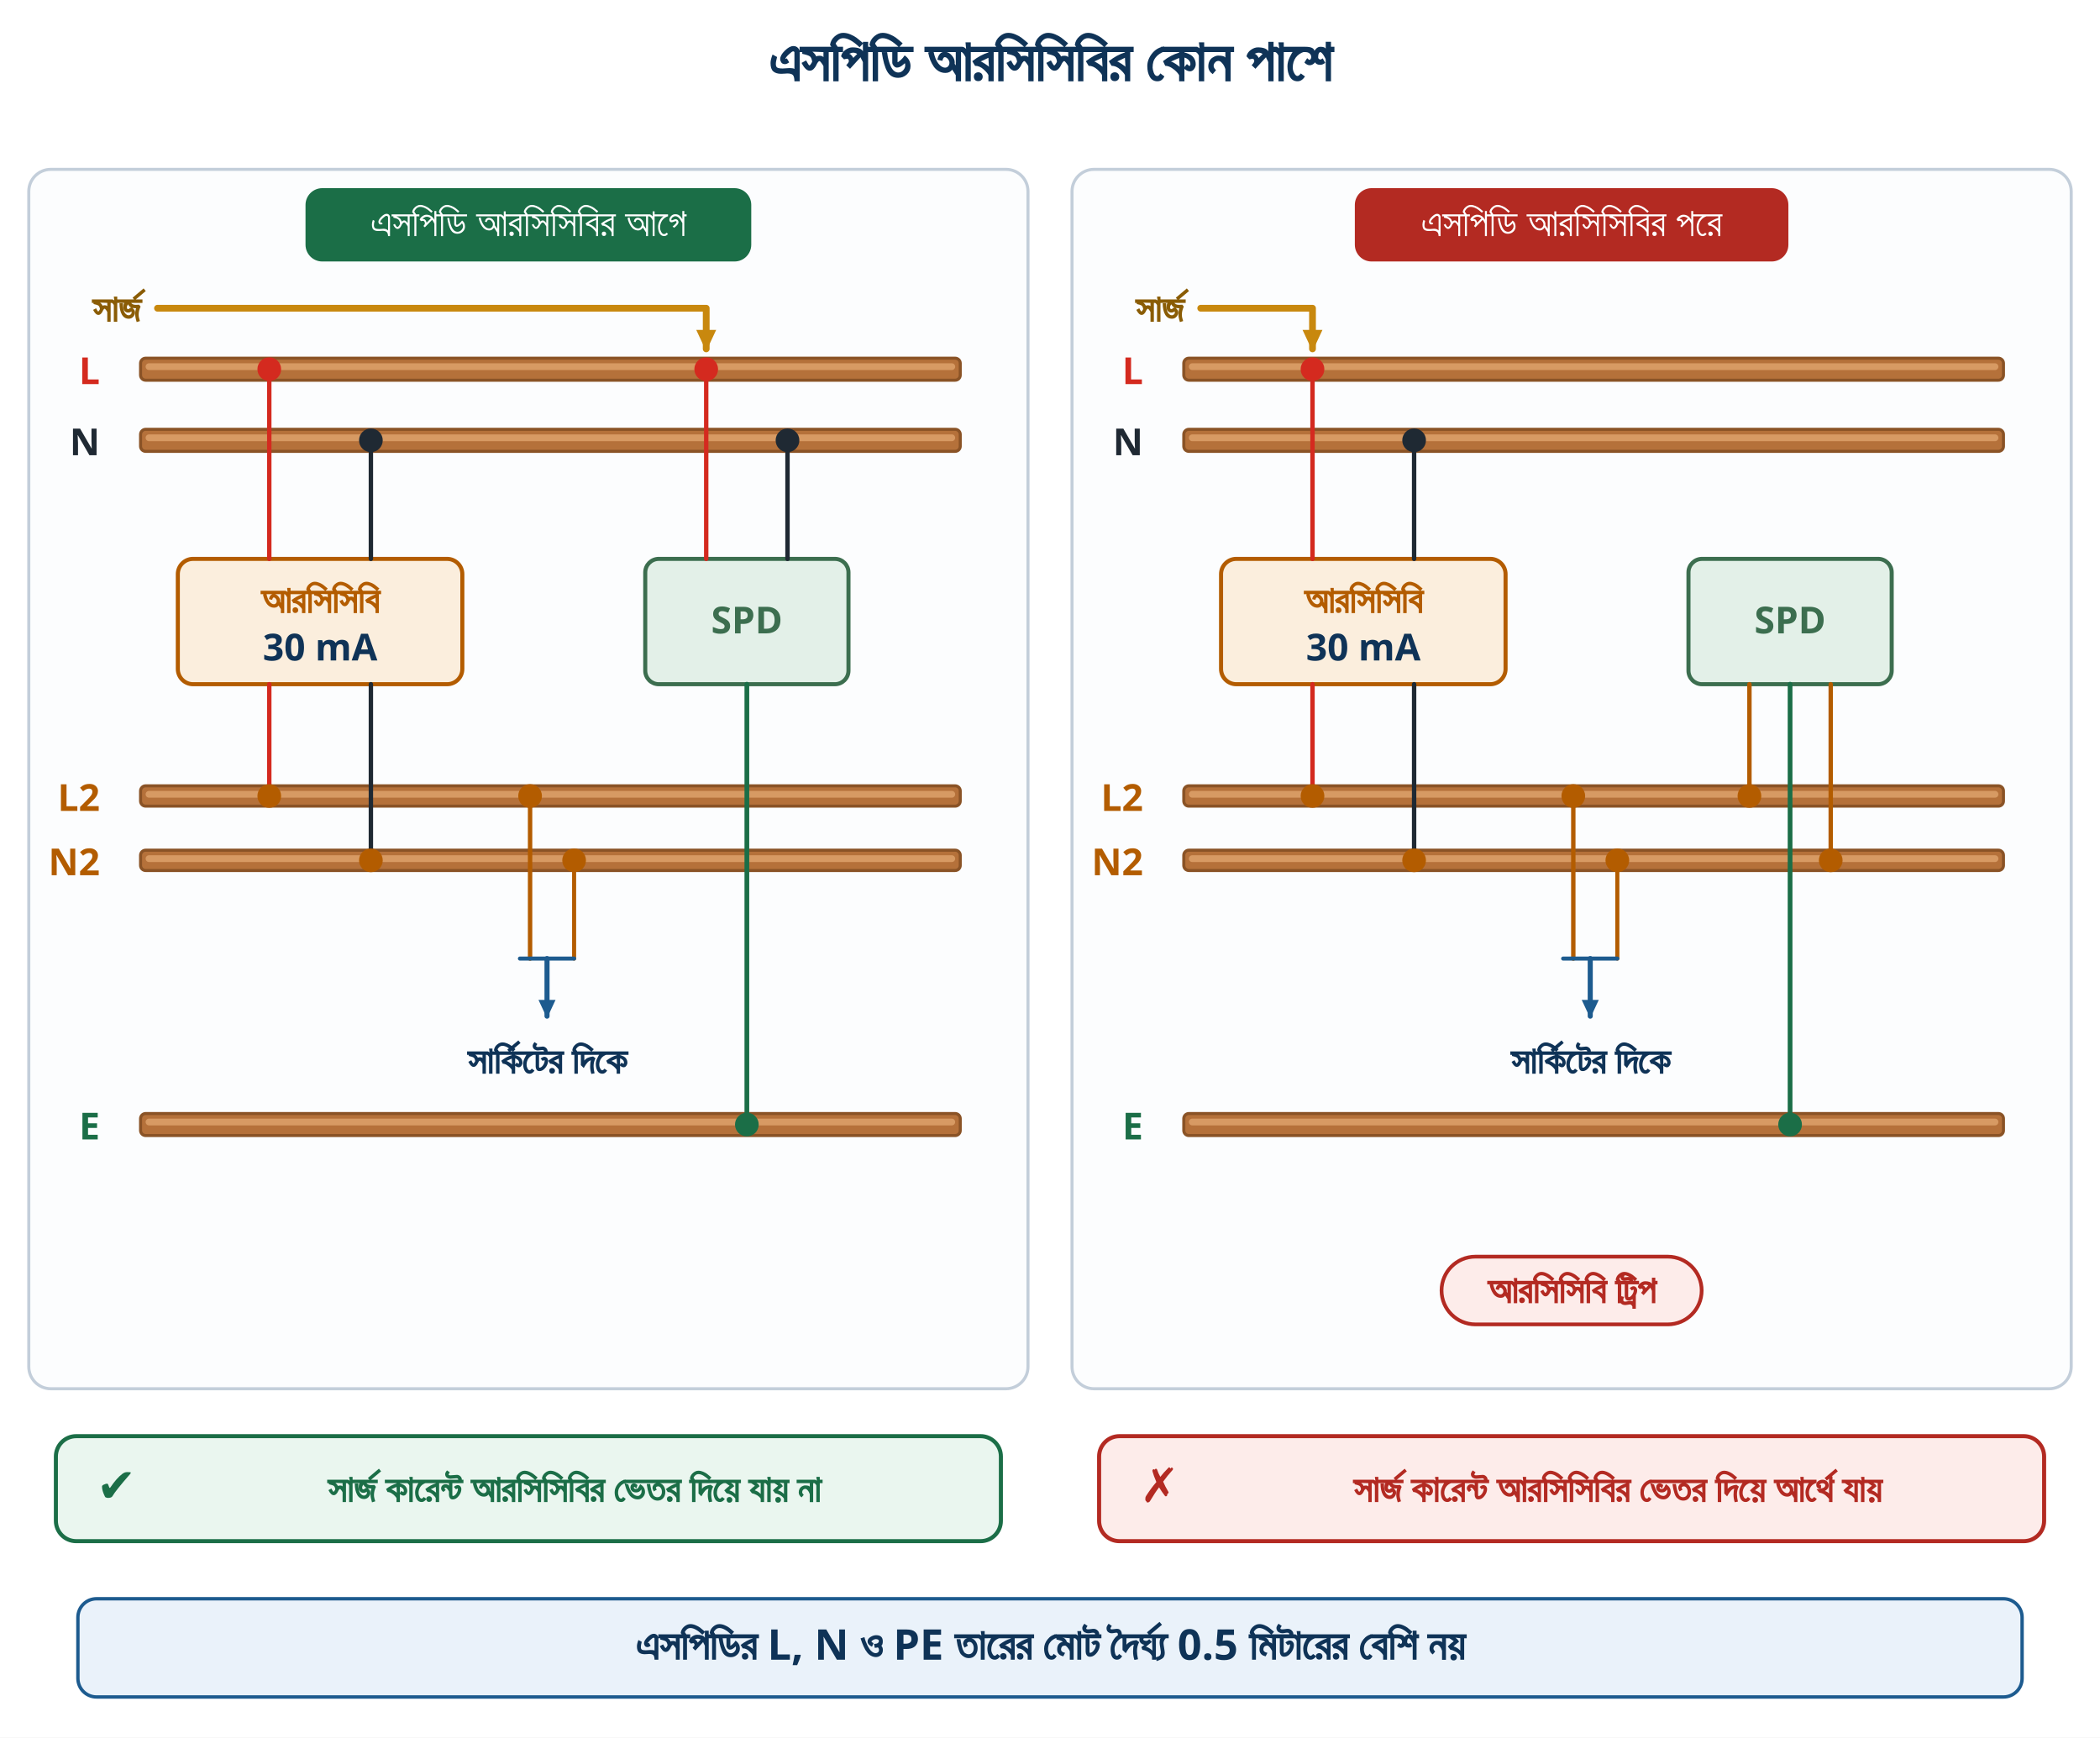
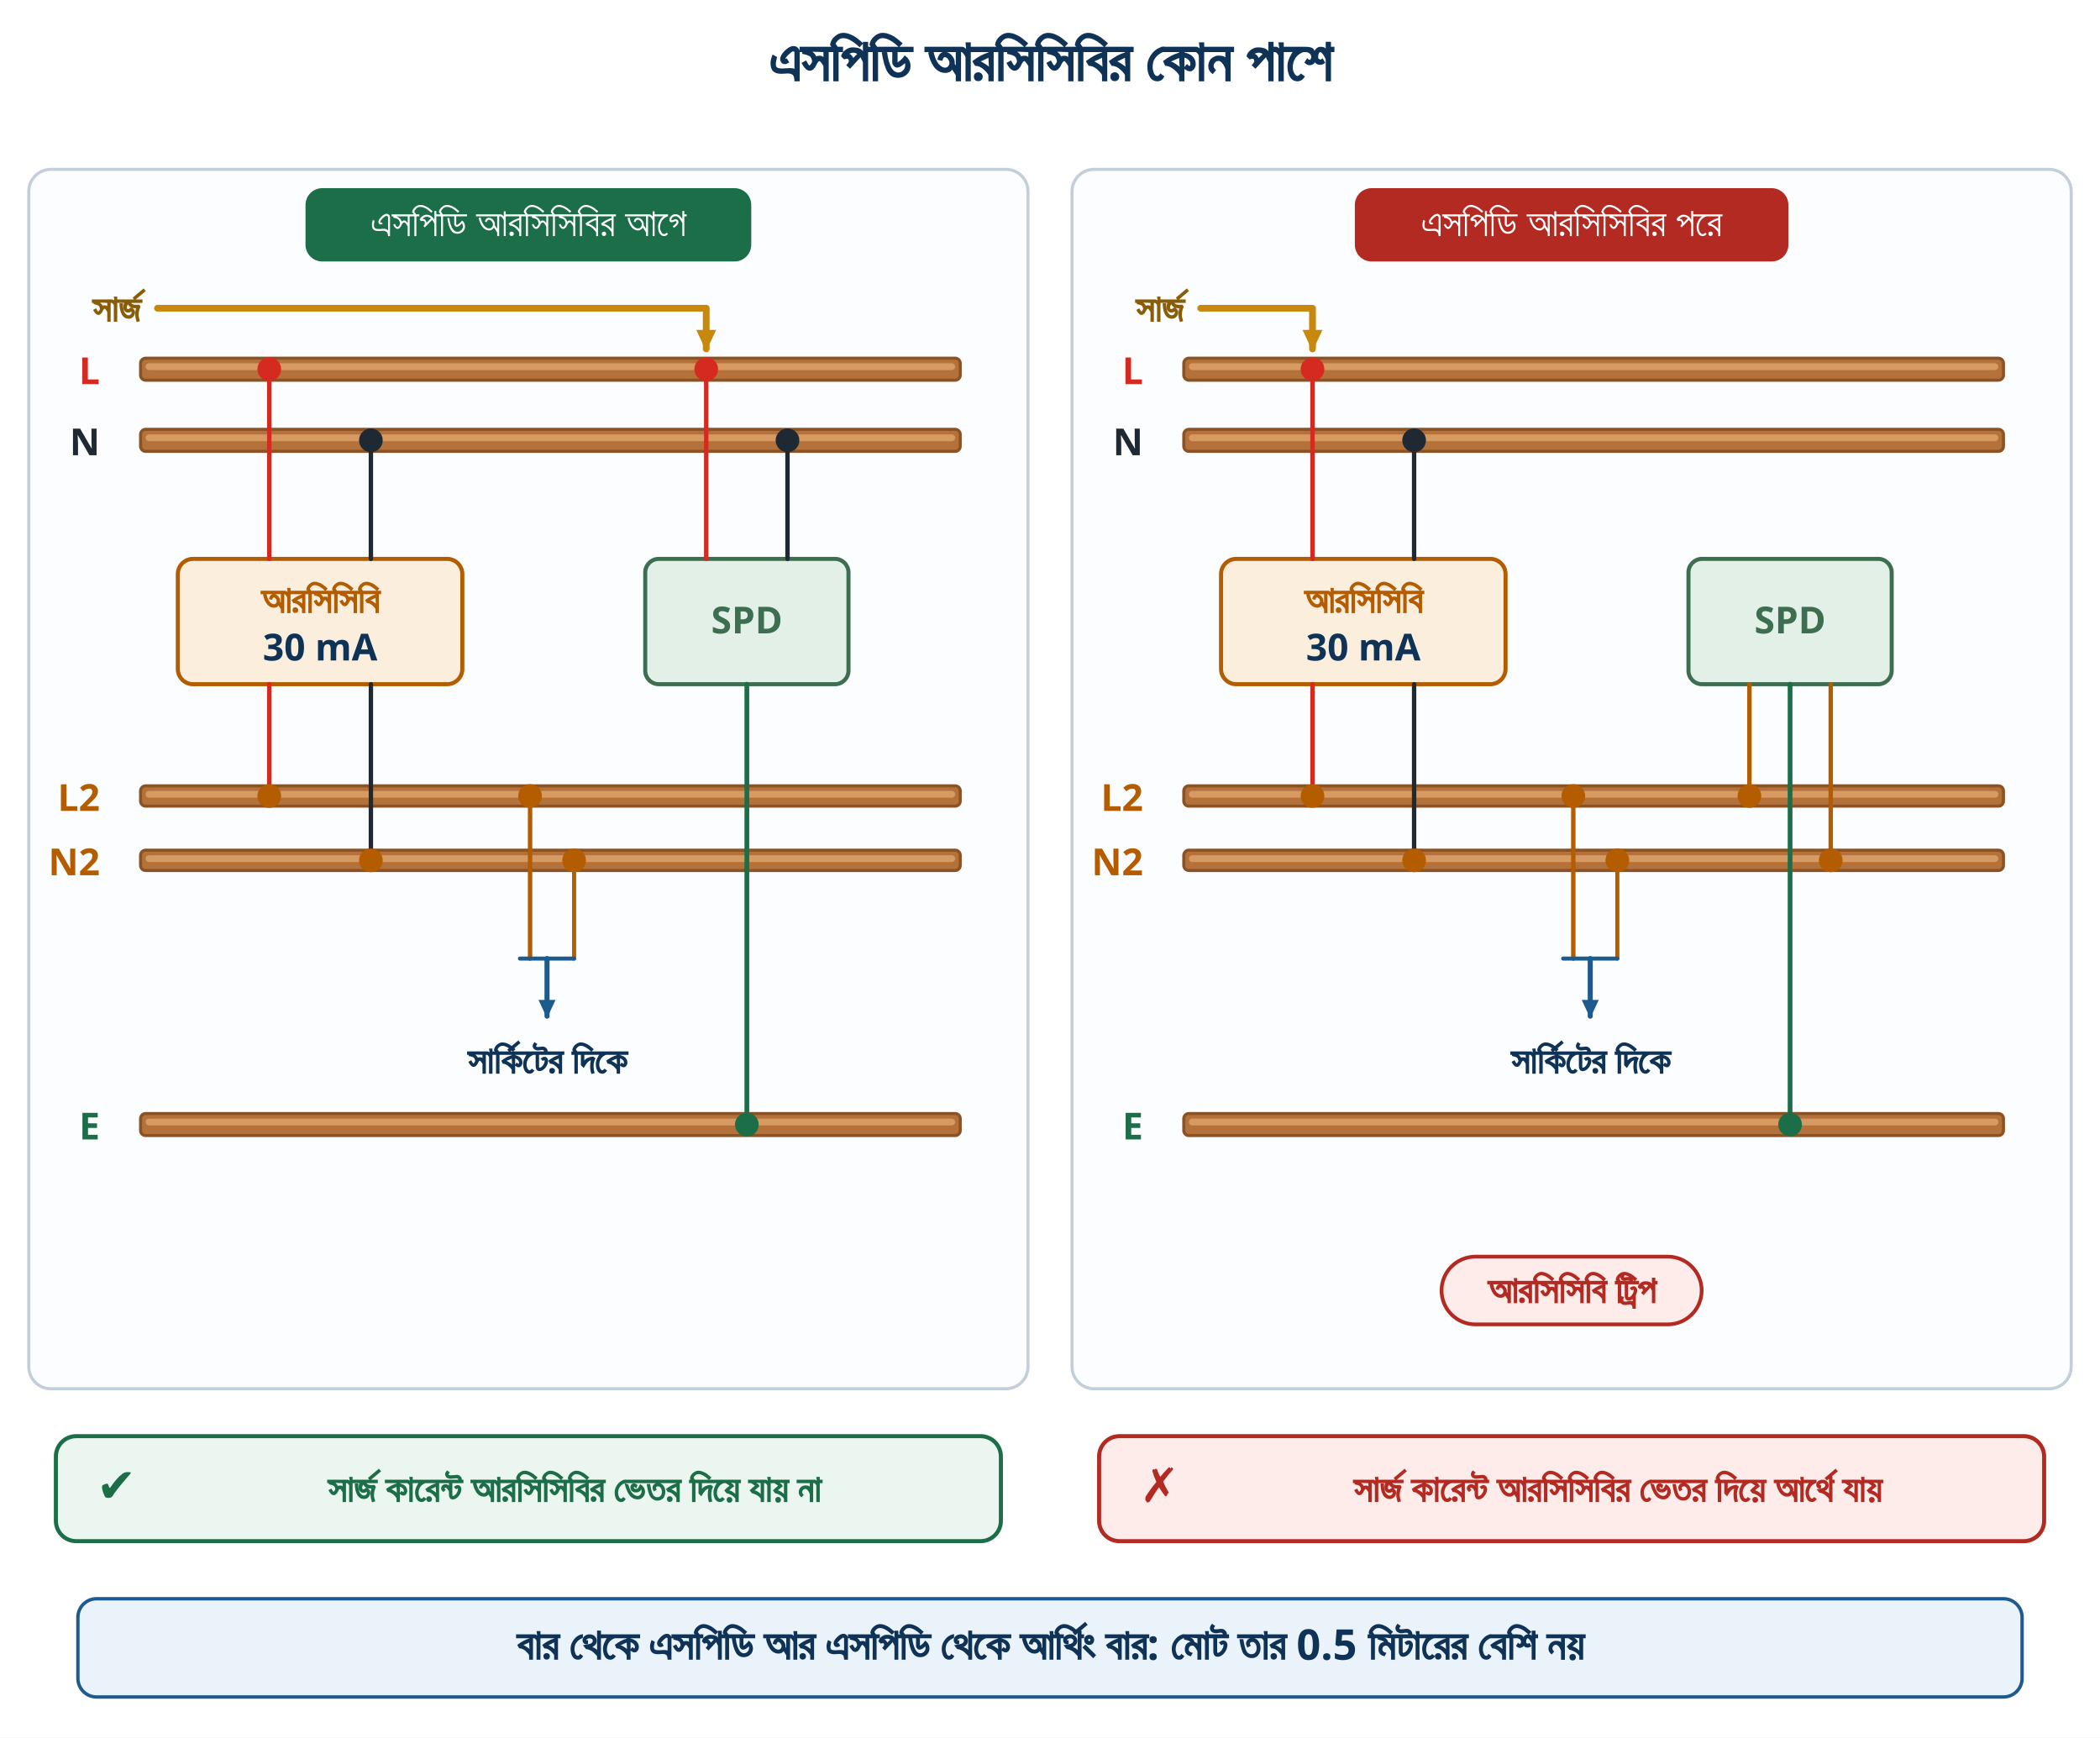
<svg xmlns="http://www.w3.org/2000/svg" width="1240" height="1026" viewBox="0 0 1240 1026">
  <defs>
    <marker id="sg" viewBox="0 0 10 10" refX="8.5" refY="5" markerUnits="userSpaceOnUse" markerWidth="14" markerHeight="14" orient="auto-start-reverse">
      <path d="M 0.5 0.8 L 9.5 5 L 0.5 9.2 z" fill="#C8880E" />
    </marker>
    <marker id="ld" viewBox="0 0 10 10" refX="8.5" refY="5" markerUnits="userSpaceOnUse" markerWidth="12" markerHeight="12" orient="auto-start-reverse">
      <path d="M 0.5 0.8 L 9.5 5 L 0.5 9.2 z" fill="#1D5B8F" />
    </marker>
  </defs>
  <rect width="1240" height="1026" fill="#FFFFFF" />
  <text x="620.0" y="48.0" font-family="Kalpurush" font-size="34" font-weight="700" fill="#0F3357" text-anchor="middle">এসপিডি আরসিসিবির কোন পাশে</text>
  <rect x="17.0" y="100.0" width="590.0" height="720.0" rx="13" fill="#FCFDFE" stroke="#C3CEDA" stroke-width="1.8" />
  <rect x="181.3" y="112.0" width="261.4" height="41.5" rx="9" fill="#1B6E47" stroke="#1B6E47" stroke-width="1.8" />
  <text x="312.0" y="139.4" font-family="Kalpurush" font-size="23" font-weight="600" fill="#FFFFFF" text-anchor="middle">এসপিডি আরসিসিবির আগে</text>
  <rect x="83.0" y="211.5" width="484.0" height="13.0" rx="3" fill="#B5713A" stroke="#8A5326" stroke-width="1.8" />
  <rect x="86.0" y="214.5" width="478.0" height="4.0" rx="2" fill="#D79A63" stroke="none" stroke-width="0" />
  <text x="59.0" y="226.8" font-family="Kalpurush" font-size="22" font-weight="700" fill="#D42A1F" text-anchor="end">L</text>
  <rect x="83.0" y="253.5" width="484.0" height="13.0" rx="3" fill="#B5713A" stroke="#8A5326" stroke-width="1.8" />
  <rect x="86.0" y="256.5" width="478.0" height="4.0" rx="2" fill="#D79A63" stroke="none" stroke-width="0" />
  <text x="59.0" y="268.8" font-family="Kalpurush" font-size="22" font-weight="700" fill="#1F2933" text-anchor="end">N</text>
  <rect x="83.0" y="657.5" width="484.0" height="13.0" rx="3" fill="#B5713A" stroke="#8A5326" stroke-width="1.8" />
  <rect x="86.0" y="660.5" width="478.0" height="4.0" rx="2" fill="#D79A63" stroke="none" stroke-width="0" />
  <text x="59.0" y="672.8" font-family="Kalpurush" font-size="22" font-weight="700" fill="#1B6E47" text-anchor="end">E</text>
  <rect x="105.0" y="330.0" width="168.0" height="74.0" rx="9" fill="#FBEEDD" stroke="#B35C00" stroke-width="2.4" />
  <text x="189.0" y="362.0" font-family="Kalpurush" font-size="22" font-weight="700" fill="#B35C00" text-anchor="middle">আরসিসিবি</text>
  <text x="189.0" y="390.0" font-family="Kalpurush" font-size="22" font-weight="700" fill="#0F3357" text-anchor="middle">30 mA</text>
  <line x1="159.0" y1="218.0" x2="159.0" y2="330.0" stroke="#D42A1F" stroke-width="2.6" stroke-linecap="round" />
  <circle cx="159.0" cy="218.0" r="7.0" fill="#D42A1F" stroke="none" stroke-width="0" />
  <line x1="219.0" y1="260.0" x2="219.0" y2="330.0" stroke="#1F2933" stroke-width="2.6" stroke-linecap="round" />
  <circle cx="219.0" cy="260.0" r="7.0" fill="#1F2933" stroke="none" stroke-width="0" />
  <rect x="83.0" y="464.0" width="484.0" height="12.0" rx="3" fill="#B5713A" stroke="#8A5326" stroke-width="1.8" />
  <rect x="86.0" y="467.0" width="478.0" height="4.0" rx="2" fill="#D79A63" stroke="none" stroke-width="0" />
  <text x="59.0" y="478.8" font-family="Kalpurush" font-size="22" font-weight="700" fill="#B35C00" text-anchor="end">L2</text>
  <rect x="83.0" y="502.0" width="484.0" height="12.0" rx="3" fill="#B5713A" stroke="#8A5326" stroke-width="1.8" />
  <rect x="86.0" y="505.0" width="478.0" height="4.0" rx="2" fill="#D79A63" stroke="none" stroke-width="0" />
  <text x="59.0" y="516.8" font-family="Kalpurush" font-size="22" font-weight="700" fill="#B35C00" text-anchor="end">N2</text>
  <line x1="159.0" y1="404.0" x2="159.0" y2="470.0" stroke="#D42A1F" stroke-width="2.6" stroke-linecap="round" />
  <circle cx="159.0" cy="470.0" r="7.0" fill="#B35C00" stroke="none" stroke-width="0" />
  <line x1="219.0" y1="404.0" x2="219.0" y2="508.0" stroke="#1F2933" stroke-width="2.6" stroke-linecap="round" />
  <circle cx="219.0" cy="508.0" r="7.0" fill="#B35C00" stroke="none" stroke-width="0" />
  <line x1="313.0" y1="470.0" x2="313.0" y2="566.0" stroke="#B35C00" stroke-width="2.6" stroke-linecap="round" />
  <circle cx="313.0" cy="470.0" r="7.0" fill="#B35C00" stroke="none" stroke-width="0" />
  <line x1="339.0" y1="508.0" x2="339.0" y2="566.0" stroke="#B35C00" stroke-width="2.4" stroke-linecap="round" />
  <circle cx="339.0" cy="508.0" r="7.0" fill="#B35C00" stroke="none" stroke-width="0" />
  <line x1="307.0" y1="566.0" x2="339.0" y2="566.0" stroke="#1D5B8F" stroke-width="2.4" stroke-linecap="round" />
  <line x1="323.0" y1="566.0" x2="323.0" y2="600.0" stroke="#1D5B8F" stroke-width="3" stroke-linecap="round" marker-end="url(#ld)" />
  <text x="323.0" y="634.0" font-family="Kalpurush" font-size="22" font-weight="700" fill="#0F3357" text-anchor="middle">সার্কিটের দিকে</text>
  <rect x="381.0" y="330.0" width="120.0" height="74.0" rx="8" fill="#E3F0E8" stroke="#3C6E4F" stroke-width="2.4" />
  <text x="441.0" y="374.0" font-family="Kalpurush" font-size="22" font-weight="700" fill="#3C6E4F" text-anchor="middle">SPD</text>
  <line x1="417.0" y1="218.0" x2="417.0" y2="330.0" stroke="#D42A1F" stroke-width="2.6" stroke-linecap="round" />
  <line x1="465.0" y1="260.0" x2="465.0" y2="330.0" stroke="#1F2933" stroke-width="2.6" stroke-linecap="round" />
  <circle cx="417.0" cy="218.0" r="7.0" fill="#D42A1F" stroke="none" stroke-width="0" />
  <circle cx="465.0" cy="260.0" r="7.0" fill="#1F2933" stroke="none" stroke-width="0" />
  <line x1="441.0" y1="404.0" x2="441.0" y2="664.0" stroke="#1B6E47" stroke-width="2.8" stroke-linecap="round" />
  <circle cx="441.0" cy="664.0" r="7.0" fill="#1B6E47" stroke="none" stroke-width="0" />
  <path d="M 93.0 182 L 417.0 182 L 417.0 206" fill="none" stroke="#C8880E" stroke-width="4" stroke-linecap="round" stroke-linejoin="round" marker-end="url(#sg)" />
  <text x="83.0" y="190.0" font-family="Kalpurush" font-size="22" font-weight="700" fill="#8A5C05" text-anchor="end">সার্জ</text>
  <rect x="633.0" y="100.0" width="590.0" height="720.0" rx="13" fill="#FCFDFE" stroke="#C3CEDA" stroke-width="1.8" />
  <rect x="800.9" y="112.0" width="254.2" height="41.5" rx="9" fill="#B32A22" stroke="#B32A22" stroke-width="1.8" />
  <text x="928.0" y="139.4" font-family="Kalpurush" font-size="23" font-weight="600" fill="#FFFFFF" text-anchor="middle">এসপিডি আরসিসিবির পরে</text>
  <rect x="699.0" y="211.5" width="484.0" height="13.0" rx="3" fill="#B5713A" stroke="#8A5326" stroke-width="1.8" />
  <rect x="702.0" y="214.5" width="478.0" height="4.0" rx="2" fill="#D79A63" stroke="none" stroke-width="0" />
  <text x="675.0" y="226.8" font-family="Kalpurush" font-size="22" font-weight="700" fill="#D42A1F" text-anchor="end">L</text>
  <rect x="699.0" y="253.5" width="484.0" height="13.0" rx="3" fill="#B5713A" stroke="#8A5326" stroke-width="1.8" />
  <rect x="702.0" y="256.5" width="478.0" height="4.0" rx="2" fill="#D79A63" stroke="none" stroke-width="0" />
  <text x="675.0" y="268.8" font-family="Kalpurush" font-size="22" font-weight="700" fill="#1F2933" text-anchor="end">N</text>
  <rect x="699.0" y="657.5" width="484.0" height="13.0" rx="3" fill="#B5713A" stroke="#8A5326" stroke-width="1.8" />
  <rect x="702.0" y="660.5" width="478.0" height="4.0" rx="2" fill="#D79A63" stroke="none" stroke-width="0" />
  <text x="675.0" y="672.8" font-family="Kalpurush" font-size="22" font-weight="700" fill="#1B6E47" text-anchor="end">E</text>
  <rect x="721.0" y="330.0" width="168.0" height="74.0" rx="9" fill="#FBEEDD" stroke="#B35C00" stroke-width="2.4" />
  <text x="805.0" y="362.0" font-family="Kalpurush" font-size="22" font-weight="700" fill="#B35C00" text-anchor="middle">আরসিসিবি</text>
  <text x="805.0" y="390.0" font-family="Kalpurush" font-size="22" font-weight="700" fill="#0F3357" text-anchor="middle">30 mA</text>
  <line x1="775.0" y1="218.0" x2="775.0" y2="330.0" stroke="#D42A1F" stroke-width="2.6" stroke-linecap="round" />
  <circle cx="775.0" cy="218.0" r="7.0" fill="#D42A1F" stroke="none" stroke-width="0" />
  <line x1="835.0" y1="260.0" x2="835.0" y2="330.0" stroke="#1F2933" stroke-width="2.6" stroke-linecap="round" />
  <circle cx="835.0" cy="260.0" r="7.0" fill="#1F2933" stroke="none" stroke-width="0" />
  <rect x="699.0" y="464.0" width="484.0" height="12.0" rx="3" fill="#B5713A" stroke="#8A5326" stroke-width="1.8" />
  <rect x="702.0" y="467.0" width="478.0" height="4.0" rx="2" fill="#D79A63" stroke="none" stroke-width="0" />
  <text x="675.0" y="478.8" font-family="Kalpurush" font-size="22" font-weight="700" fill="#B35C00" text-anchor="end">L2</text>
  <rect x="699.0" y="502.0" width="484.0" height="12.0" rx="3" fill="#B5713A" stroke="#8A5326" stroke-width="1.8" />
  <rect x="702.0" y="505.0" width="478.0" height="4.0" rx="2" fill="#D79A63" stroke="none" stroke-width="0" />
  <text x="675.0" y="516.8" font-family="Kalpurush" font-size="22" font-weight="700" fill="#B35C00" text-anchor="end">N2</text>
  <line x1="775.0" y1="404.0" x2="775.0" y2="470.0" stroke="#D42A1F" stroke-width="2.6" stroke-linecap="round" />
  <circle cx="775.0" cy="470.0" r="7.0" fill="#B35C00" stroke="none" stroke-width="0" />
  <line x1="835.0" y1="404.0" x2="835.0" y2="508.0" stroke="#1F2933" stroke-width="2.6" stroke-linecap="round" />
  <circle cx="835.0" cy="508.0" r="7.0" fill="#B35C00" stroke="none" stroke-width="0" />
  <line x1="929.0" y1="470.0" x2="929.0" y2="566.0" stroke="#B35C00" stroke-width="2.6" stroke-linecap="round" />
  <circle cx="929.0" cy="470.0" r="7.0" fill="#B35C00" stroke="none" stroke-width="0" />
  <line x1="955.0" y1="508.0" x2="955.0" y2="566.0" stroke="#B35C00" stroke-width="2.4" stroke-linecap="round" />
  <circle cx="955.0" cy="508.0" r="7.0" fill="#B35C00" stroke="none" stroke-width="0" />
  <line x1="923.0" y1="566.0" x2="955.0" y2="566.0" stroke="#1D5B8F" stroke-width="2.4" stroke-linecap="round" />
  <line x1="939.0" y1="566.0" x2="939.0" y2="600.0" stroke="#1D5B8F" stroke-width="3" stroke-linecap="round" marker-end="url(#ld)" />
  <text x="939.0" y="634.0" font-family="Kalpurush" font-size="22" font-weight="700" fill="#0F3357" text-anchor="middle">সার্কিটের দিকে</text>
  <rect x="997.0" y="330.0" width="120.0" height="74.0" rx="8" fill="#E3F0E8" stroke="#3C6E4F" stroke-width="2.4" />
  <text x="1057.0" y="374.0" font-family="Kalpurush" font-size="22" font-weight="700" fill="#3C6E4F" text-anchor="middle">SPD</text>
  <line x1="1033.0" y1="404.0" x2="1033.0" y2="470.0" stroke="#B35C00" stroke-width="2.6" stroke-linecap="round" />
  <line x1="1081.0" y1="404.0" x2="1081.0" y2="508.0" stroke="#B35C00" stroke-width="2.6" stroke-linecap="round" />
  <circle cx="1033.0" cy="470.0" r="7.0" fill="#B35C00" stroke="none" stroke-width="0" />
  <circle cx="1081.0" cy="508.0" r="7.0" fill="#B35C00" stroke="none" stroke-width="0" />
  <line x1="1057.0" y1="404.0" x2="1057.0" y2="664.0" stroke="#1B6E47" stroke-width="2.8" stroke-linecap="round" />
  <circle cx="1057.0" cy="664.0" r="7.0" fill="#1B6E47" stroke="none" stroke-width="0" />
  <path d="M 709.0 182 L 775.0 182 L 775.0 206" fill="none" stroke="#C8880E" stroke-width="4" stroke-linecap="round" stroke-linejoin="round" marker-end="url(#sg)" />
  <text x="699.0" y="190.0" font-family="Kalpurush" font-size="22" font-weight="700" fill="#8A5C05" text-anchor="end">সার্জ</text>
  <rect x="851.2" y="742.0" width="153.6" height="40.0" rx="20" fill="#FDECEA" stroke="#B32A22" stroke-width="2.2" />
  <text x="928.0" y="769.5" font-family="Kalpurush" font-size="22" font-weight="700" fill="#B32A22" text-anchor="middle">আরসিসিবি ট্রিপ</text>
  <rect x="33.0" y="848.0" width="558.0" height="62.0" rx="12" fill="#EAF6EF" stroke="#1B6E47" stroke-width="2.4" />
  <text x="57.0" y="886.9" font-family="Kalpurush" font-size="28" font-weight="700" fill="#1B6E47" text-anchor="start">✔</text>
  <text x="339.0" y="886.9" font-family="Kalpurush" font-size="22" font-weight="700" fill="#1B6E47" text-anchor="middle">সার্জ কারেন্ট আরসিসিবির ভেতর দিয়ে যায় না</text>
  <rect x="649.0" y="848.0" width="558.0" height="62.0" rx="12" fill="#FDECEA" stroke="#B32A22" stroke-width="2.4" />
  <text x="673.0" y="886.9" font-family="Kalpurush" font-size="28" font-weight="700" fill="#B32A22" text-anchor="start">✗</text>
  <text x="955.0" y="886.9" font-family="Kalpurush" font-size="22" font-weight="700" fill="#B32A22" text-anchor="middle">সার্জ কারেন্ট আরসিসিবির ভেতর দিয়ে আর্থে যায়</text>
  <rect x="46.0" y="944.0" width="1148.0" height="58.0" rx="11" fill="#EAF2FA" stroke="#1D5B8F" stroke-width="2" />
-   <text x="620.0" y="980.0" font-family="Kalpurush" font-size="25" font-weight="700" fill="#0F3357" text-anchor="middle">এসপিডির L, N ও PE তারের মোট দৈর্ঘ্য 0.5 মিটারের বেশি নয়</text>
+   <text x="620.0" y="980.0" font-family="Kalpurush" font-size="25" font-weight="700" fill="#0F3357" text-anchor="middle">বার থেকে এসপিডি আর এসপিডি থেকে আর্থিং বার: মোট তার 0.5 মিটারের বেশি নয়</text>
</svg>
